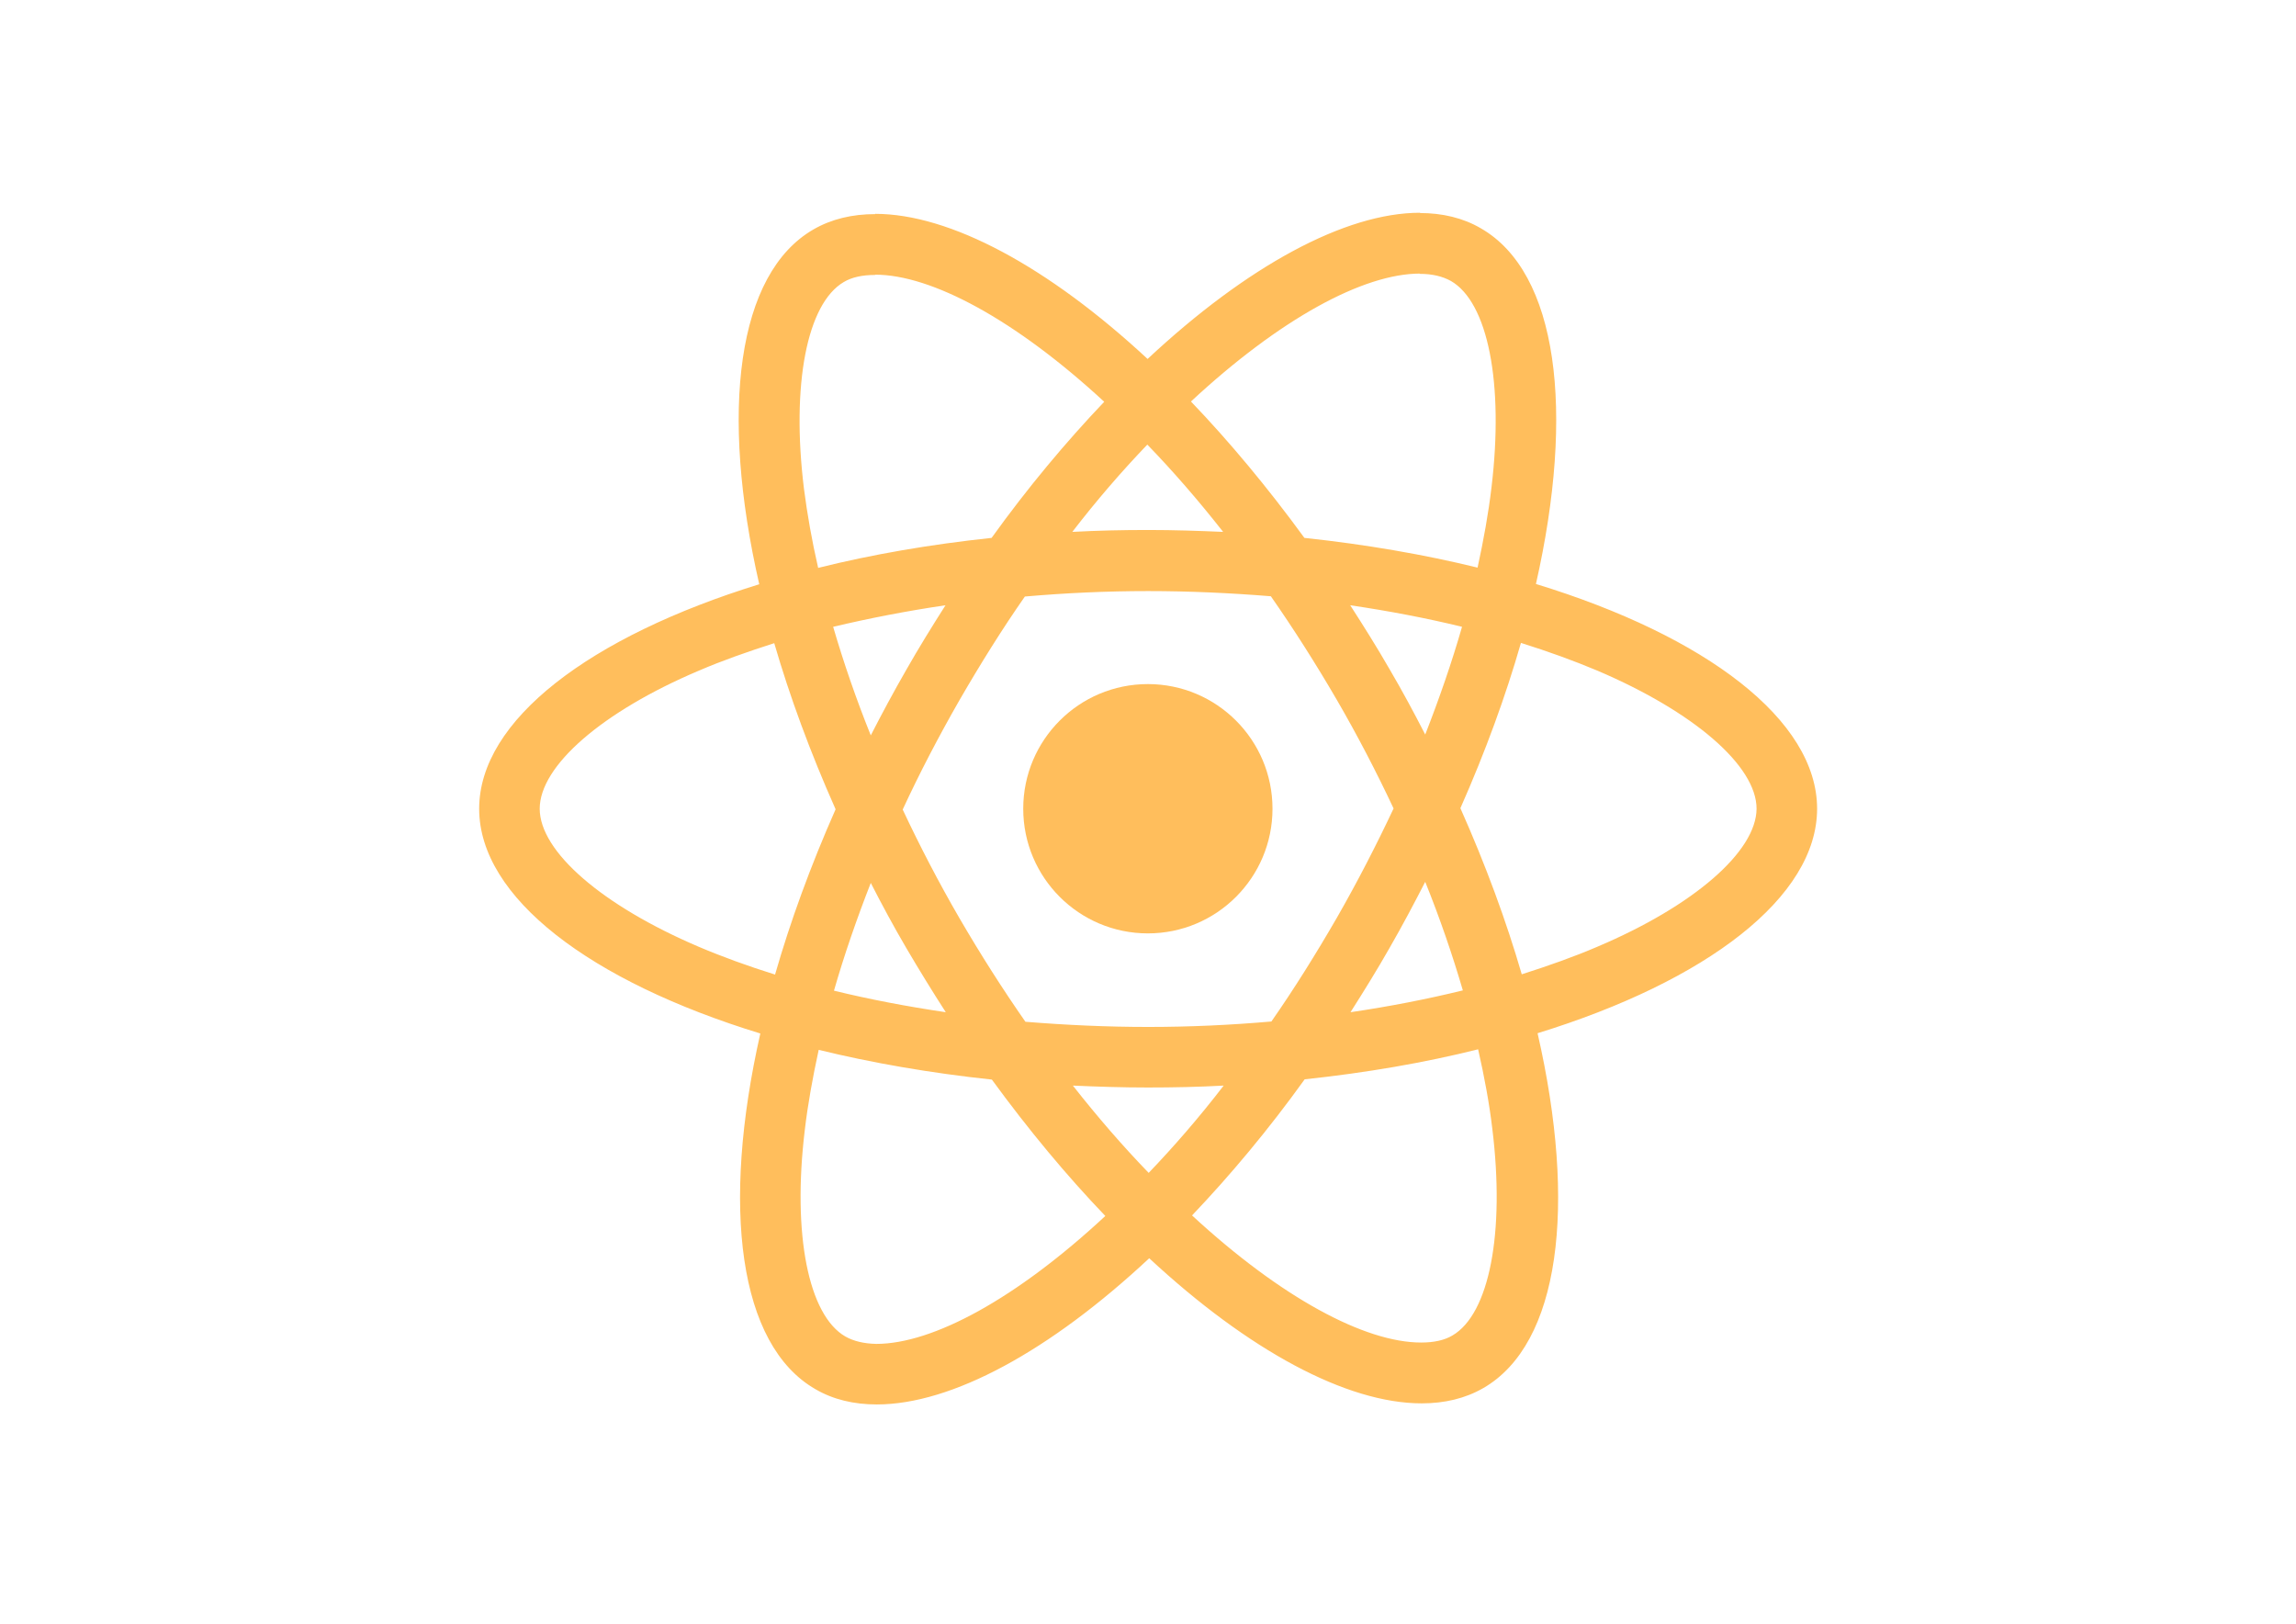
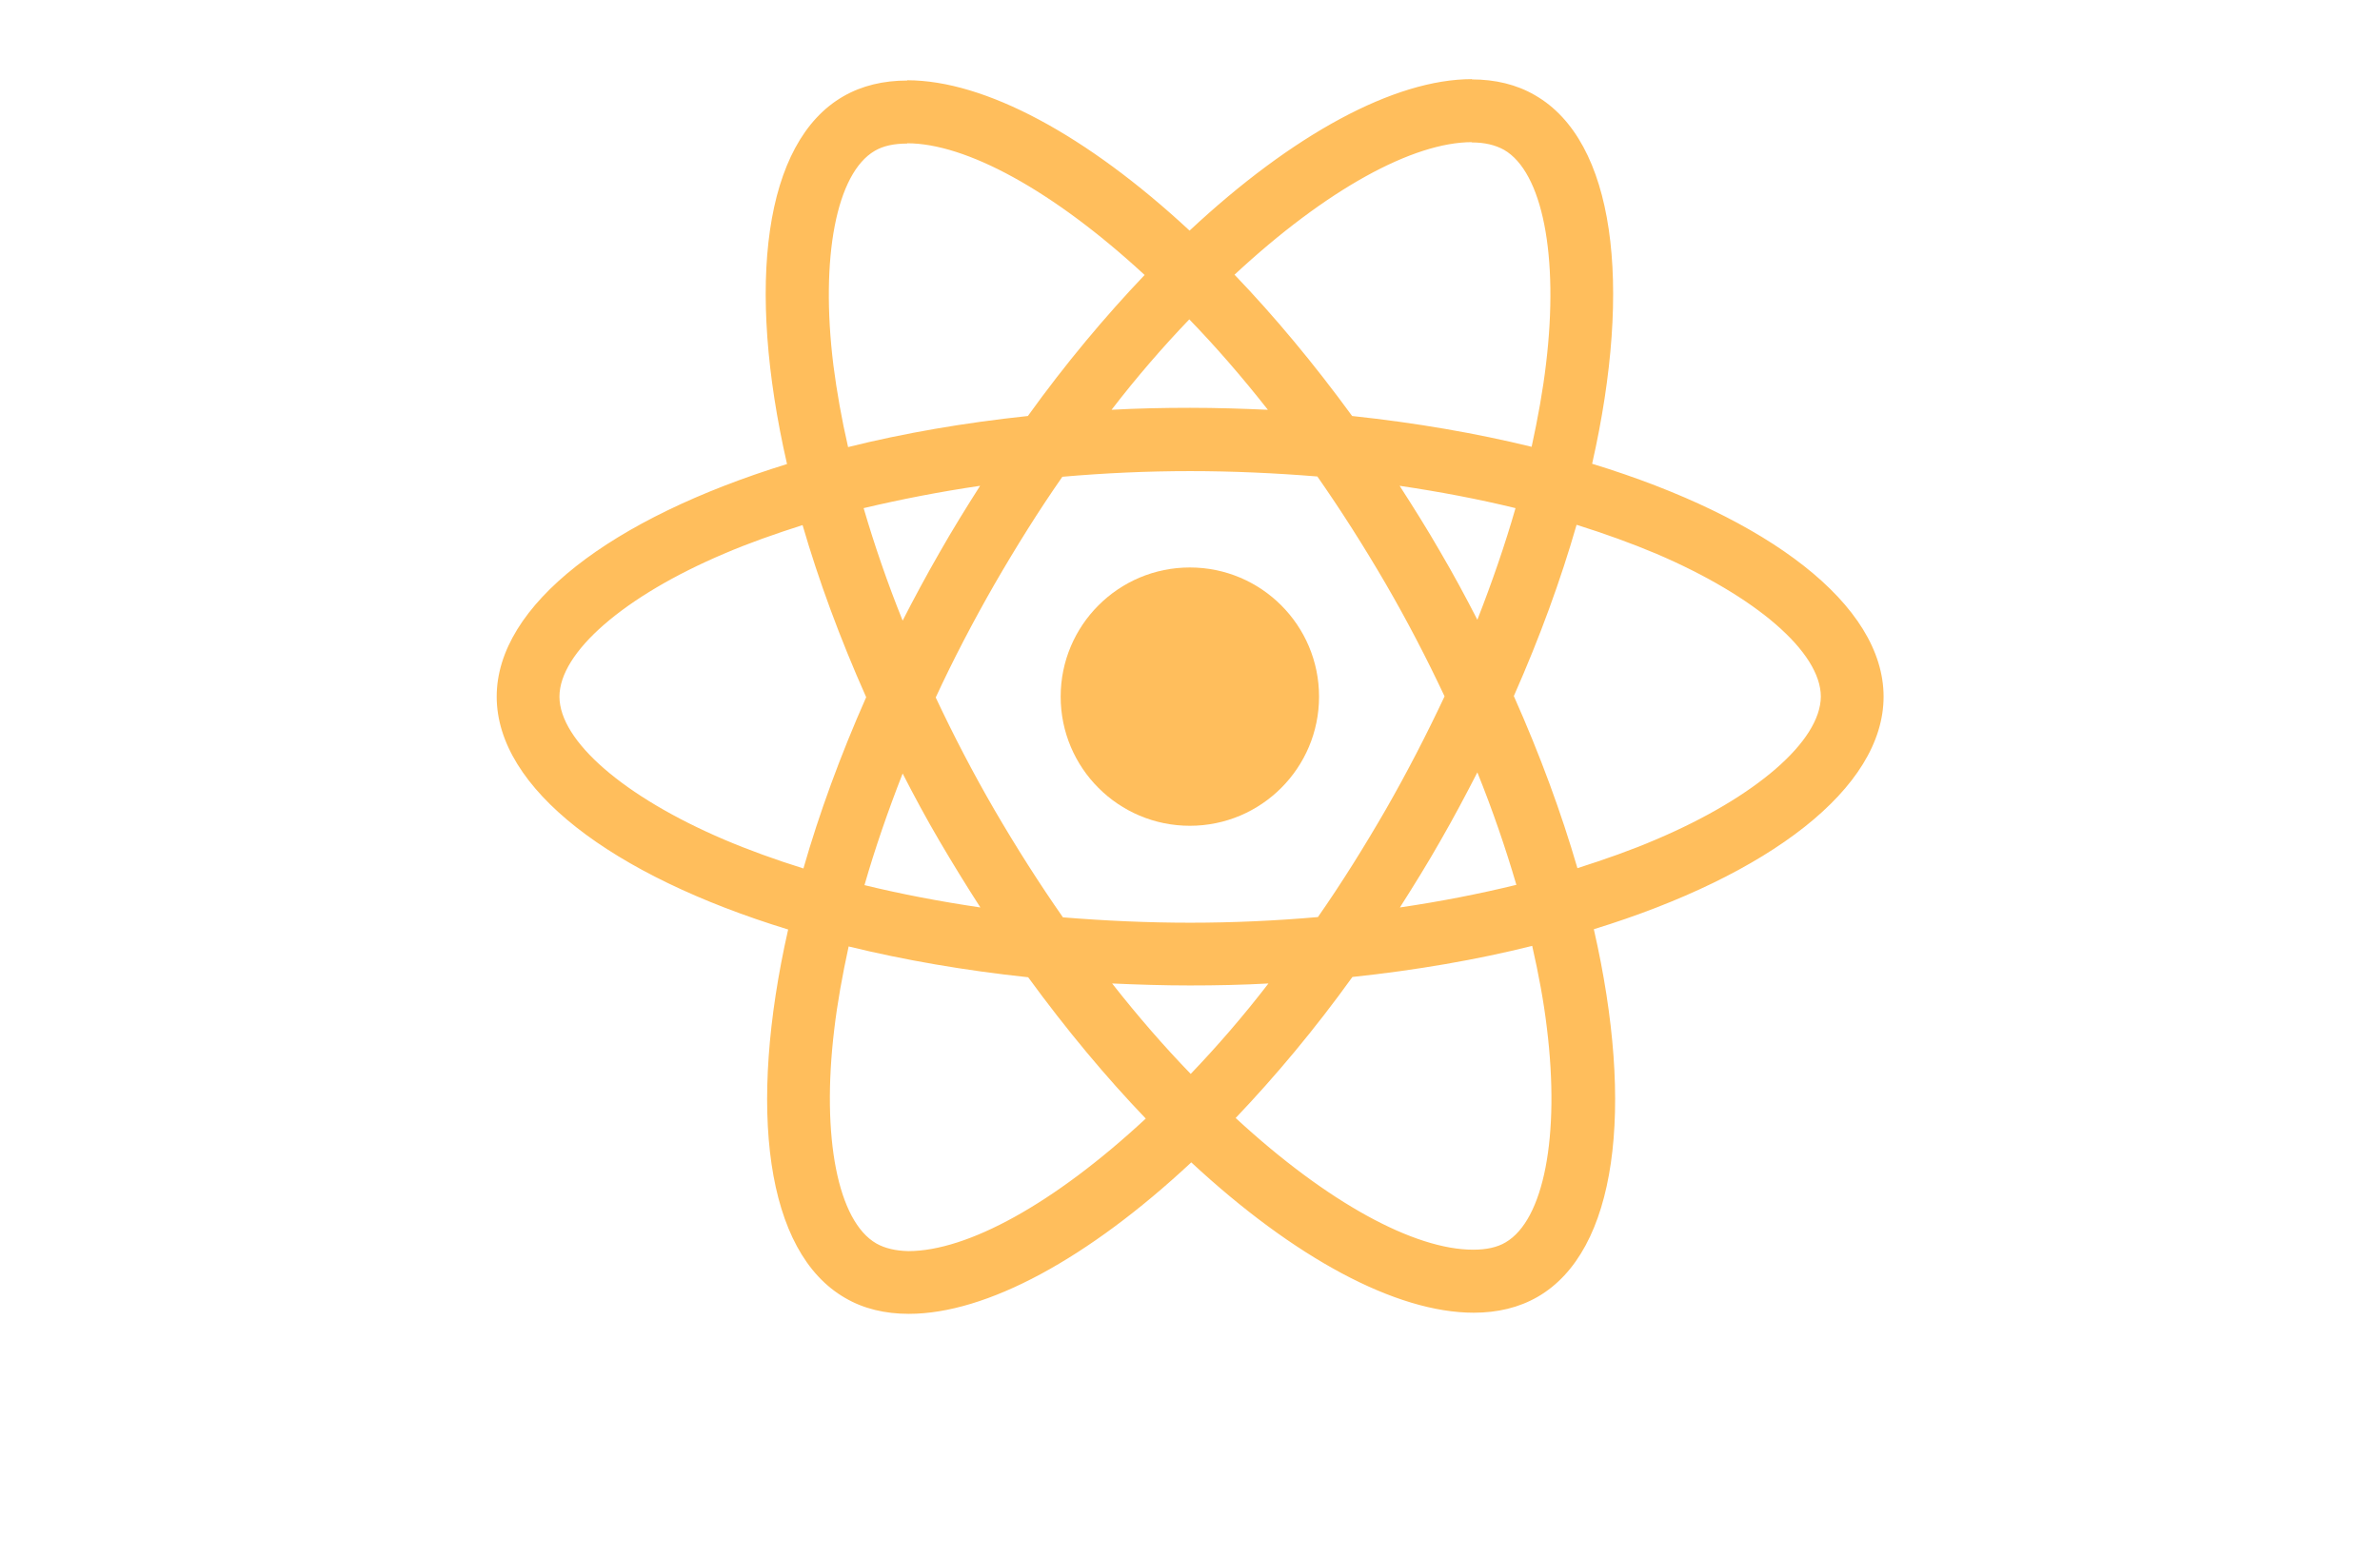
- <svg xmlns="http://www.w3.org/2000/svg" viewBox="0 0 841.9 595.3">
+ <svg xmlns="http://www.w3.org/2000/svg" viewBox="0 50 841.9 550.9">
  <g fill="rgba(255, 190, 92, 1)">
    <path d="M666.3 296.5c0-32.5-40.7-63.3-103.1-82.4 14.4-63.6 8-114.2-20.2-130.4-6.5-3.8-14.1-5.6-22.4-5.6v22.3c4.6 0 8.3.9 11.4 2.6 13.6 7.8 19.5 37.5 14.9 75.7-1.1 9.4-2.9 19.3-5.1 29.4-19.6-4.8-41-8.5-63.5-10.9-13.5-18.5-27.5-35.3-41.6-50 32.6-30.3 63.2-46.9 84-46.9V78c-27.5 0-63.5 19.6-99.9 53.6-36.4-33.8-72.4-53.2-99.9-53.2v22.3c20.7 0 51.4 16.5 84 46.6-14 14.7-28 31.4-41.3 49.9-22.6 2.4-44 6.1-63.6 11-2.3-10-4-19.7-5.2-29-4.7-38.2 1.1-67.9 14.6-75.8 3-1.8 6.9-2.6 11.5-2.6V78.5c-8.4 0-16 1.8-22.6 5.6-28.1 16.2-34.4 66.7-19.9 130.1-62.2 19.2-102.7 49.9-102.7 82.3 0 32.5 40.7 63.3 103.1 82.4-14.4 63.6-8 114.2 20.2 130.4 6.5 3.8 14.1 5.6 22.5 5.6 27.5 0 63.5-19.6 99.9-53.6 36.4 33.8 72.4 53.2 99.9 53.2 8.4 0 16-1.8 22.6-5.6 28.1-16.2 34.4-66.7 19.9-130.1 62-19.1 102.5-49.9 102.5-82.3zm-130.2-66.7c-3.7 12.9-8.3 26.2-13.5 39.5-4.1-8-8.4-16-13.1-24-4.6-8-9.5-15.8-14.4-23.4 14.2 2.1 27.9 4.7 41 7.9zm-45.8 106.5c-7.8 13.5-15.8 26.3-24.1 38.2-14.9 1.3-30 2-45.2 2-15.1 0-30.2-.7-45-1.9-8.3-11.9-16.4-24.6-24.2-38-7.6-13.1-14.5-26.4-20.8-39.8 6.2-13.4 13.2-26.8 20.7-39.9 7.8-13.5 15.8-26.3 24.1-38.2 14.9-1.3 30-2 45.2-2 15.1 0 30.2.7 45 1.9 8.3 11.9 16.4 24.6 24.2 38 7.6 13.1 14.5 26.4 20.8 39.8-6.3 13.4-13.2 26.8-20.7 39.9zm32.3-13c5.4 13.4 10 26.8 13.8 39.8-13.1 3.2-26.9 5.9-41.2 8 4.9-7.7 9.8-15.6 14.4-23.7 4.6-8 8.9-16.1 13-24.1zM421.2 430c-9.3-9.6-18.6-20.3-27.8-32 9 .4 18.2.7 27.5.7 9.4 0 18.7-.2 27.8-.7-9 11.7-18.3 22.4-27.5 32zm-74.4-58.9c-14.2-2.1-27.9-4.7-41-7.9 3.7-12.9 8.3-26.2 13.5-39.5 4.1 8 8.4 16 13.1 24 4.7 8 9.5 15.8 14.4 23.4zM420.7 163c9.3 9.6 18.6 20.3 27.8 32-9-.4-18.2-.7-27.5-.7-9.4 0-18.7.2-27.8.7 9-11.7 18.3-22.4 27.5-32zm-74 58.9c-4.9 7.7-9.8 15.6-14.4 23.7-4.6 8-8.9 16-13 24-5.4-13.4-10-26.8-13.8-39.8 13.1-3.1 26.9-5.8 41.2-7.9zm-90.5 125.2c-35.4-15.1-58.3-34.9-58.3-50.6 0-15.7 22.9-35.6 58.3-50.6 8.6-3.7 18-7 27.7-10.1 5.7 19.6 13.2 40 22.5 60.9-9.2 20.8-16.6 41.1-22.2 60.6-9.9-3.1-19.3-6.5-28-10.2zM310 490c-13.6-7.8-19.5-37.5-14.9-75.7 1.1-9.4 2.9-19.3 5.1-29.4 19.6 4.8 41 8.5 63.5 10.9 13.5 18.5 27.5 35.3 41.6 50-32.6 30.3-63.2 46.9-84 46.9-4.5-.1-8.3-1-11.3-2.7zm237.2-76.2c4.7 38.2-1.1 67.9-14.6 75.8-3 1.8-6.9 2.6-11.5 2.6-20.7 0-51.4-16.5-84-46.6 14-14.7 28-31.4 41.3-49.9 22.6-2.4 44-6.1 63.6-11 2.3 10.1 4.1 19.8 5.2 29.1zm38.5-66.7c-8.6 3.7-18 7-27.7 10.1-5.7-19.6-13.2-40-22.5-60.9 9.2-20.8 16.6-41.1 22.2-60.6 9.9 3.1 19.3 6.5 28.1 10.2 35.4 15.1 58.3 34.9 58.3 50.6-.1 15.7-23 35.6-58.4 50.6zM320.8 78.4z" />
    <circle cx="420.9" cy="296.5" r="45.7" />
    <path d="M520.5 78.1z" />
  </g>
</svg>
